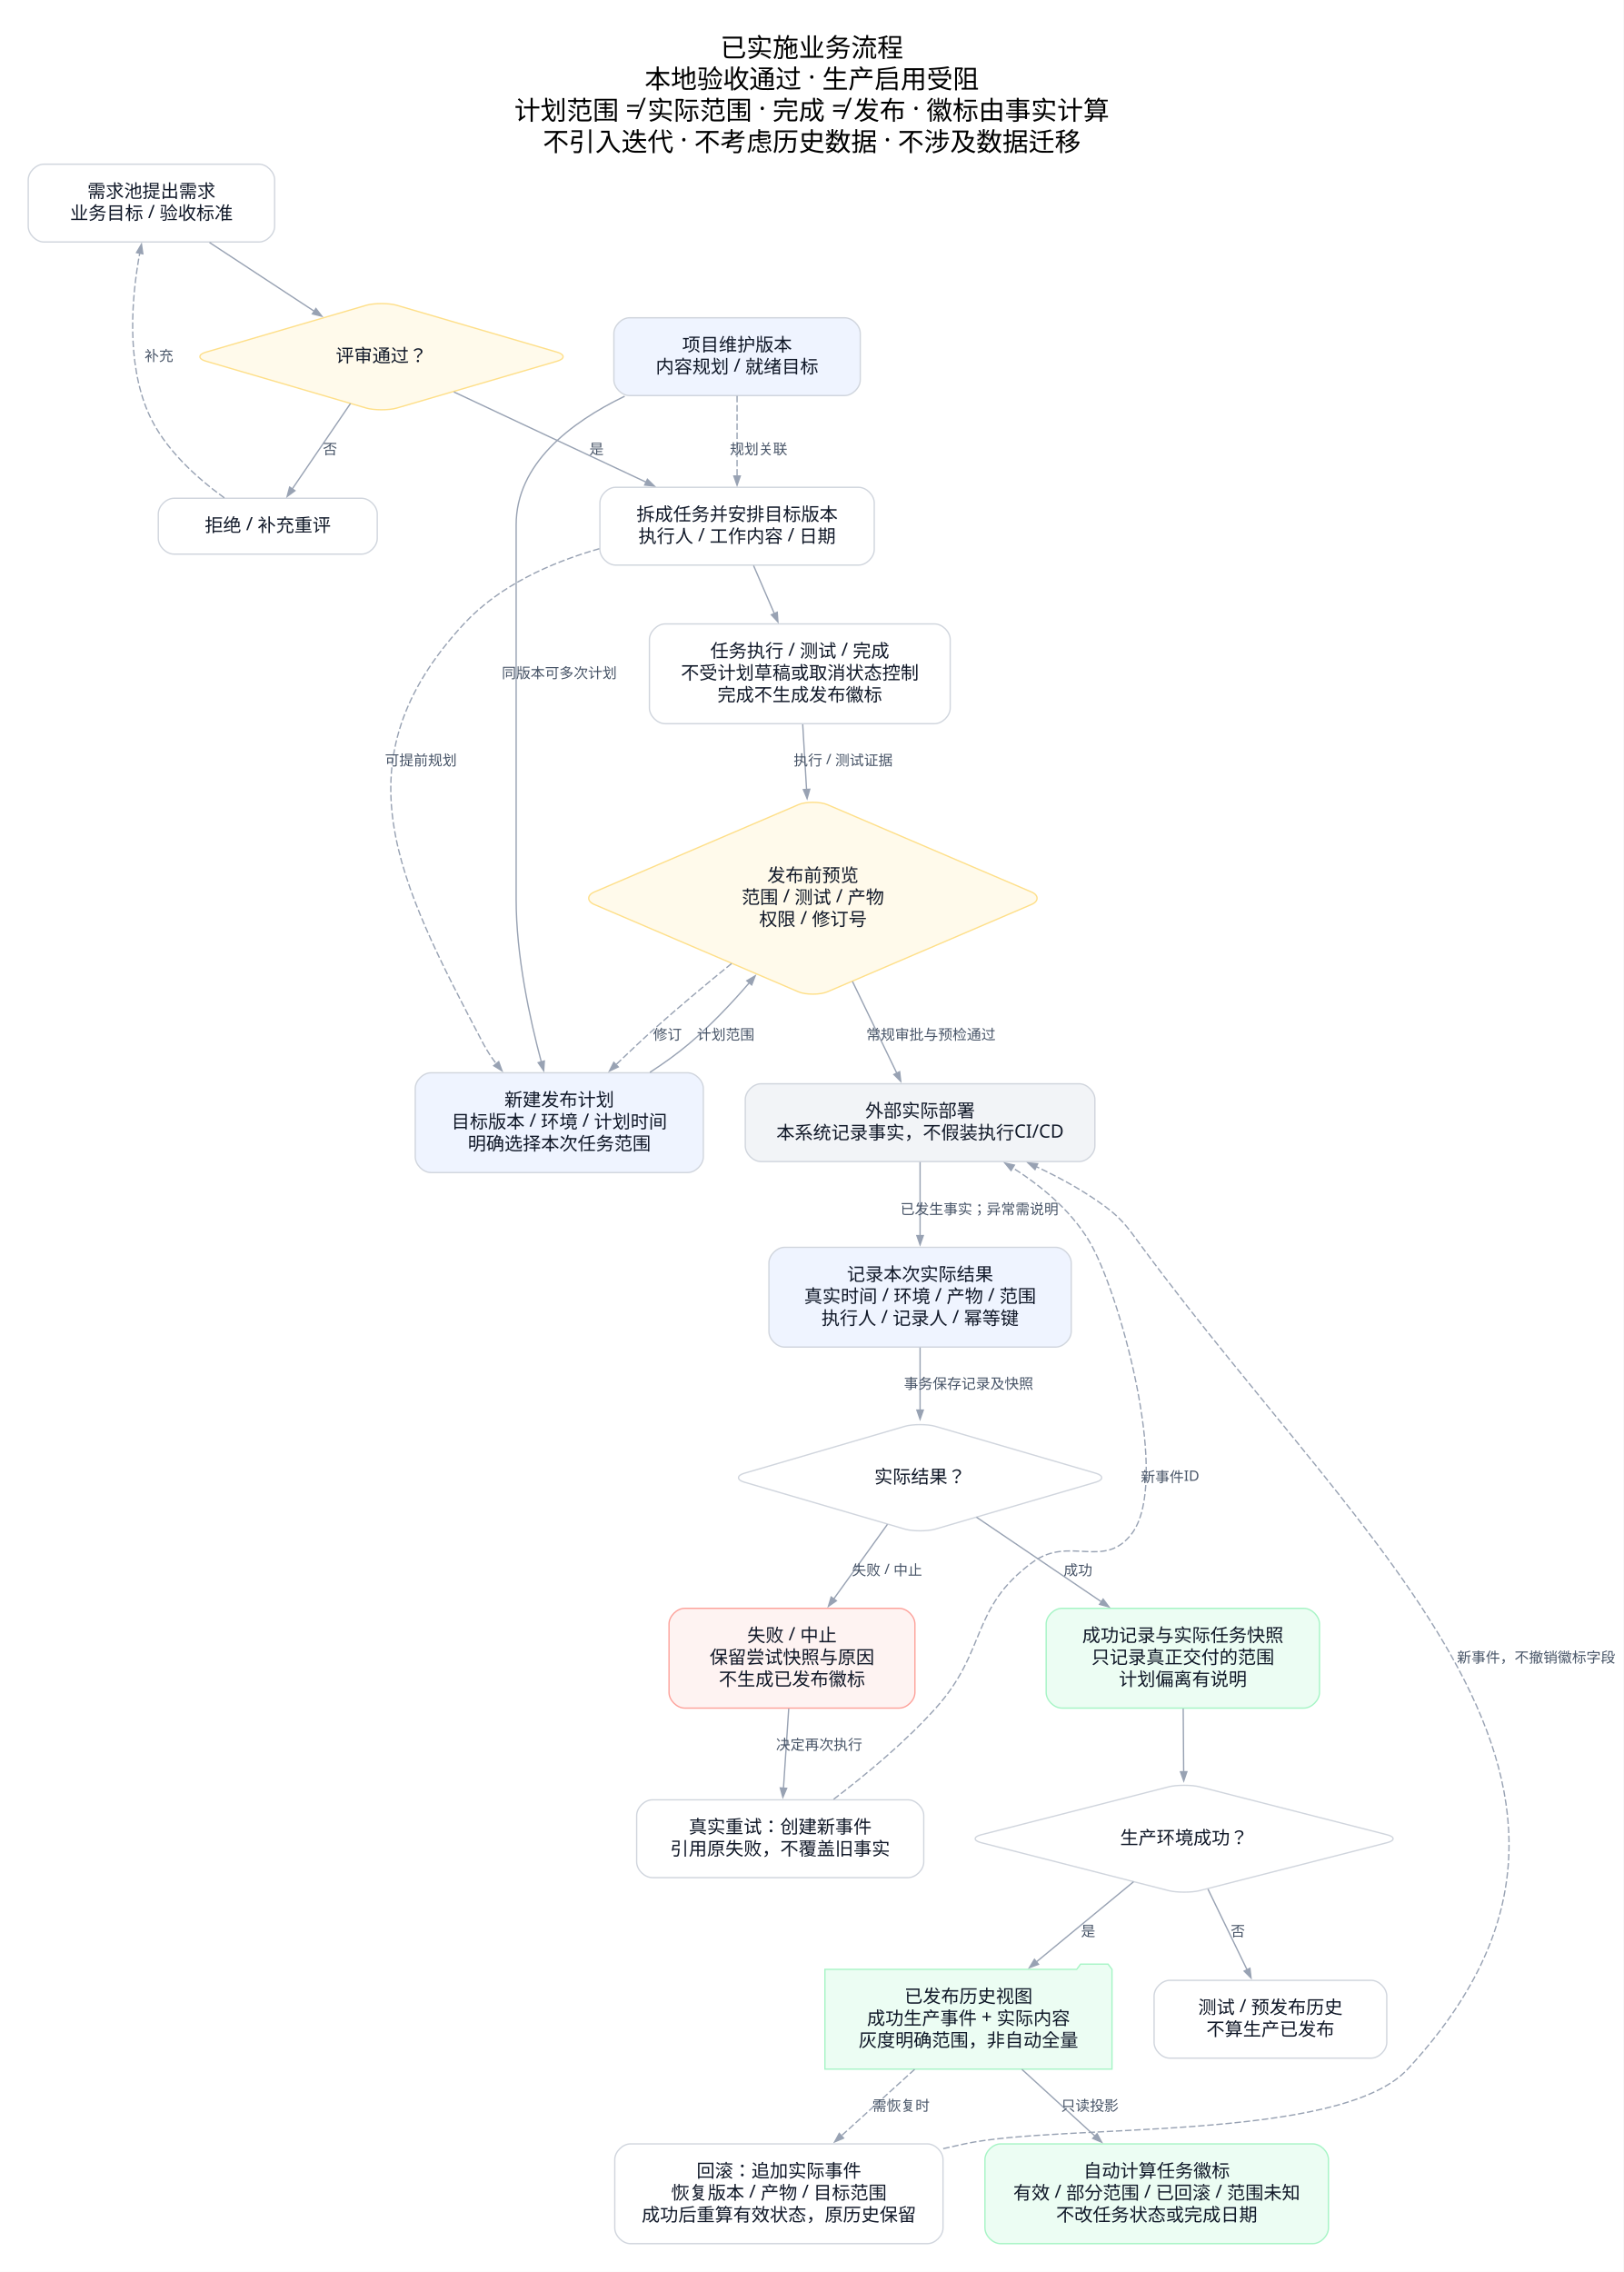
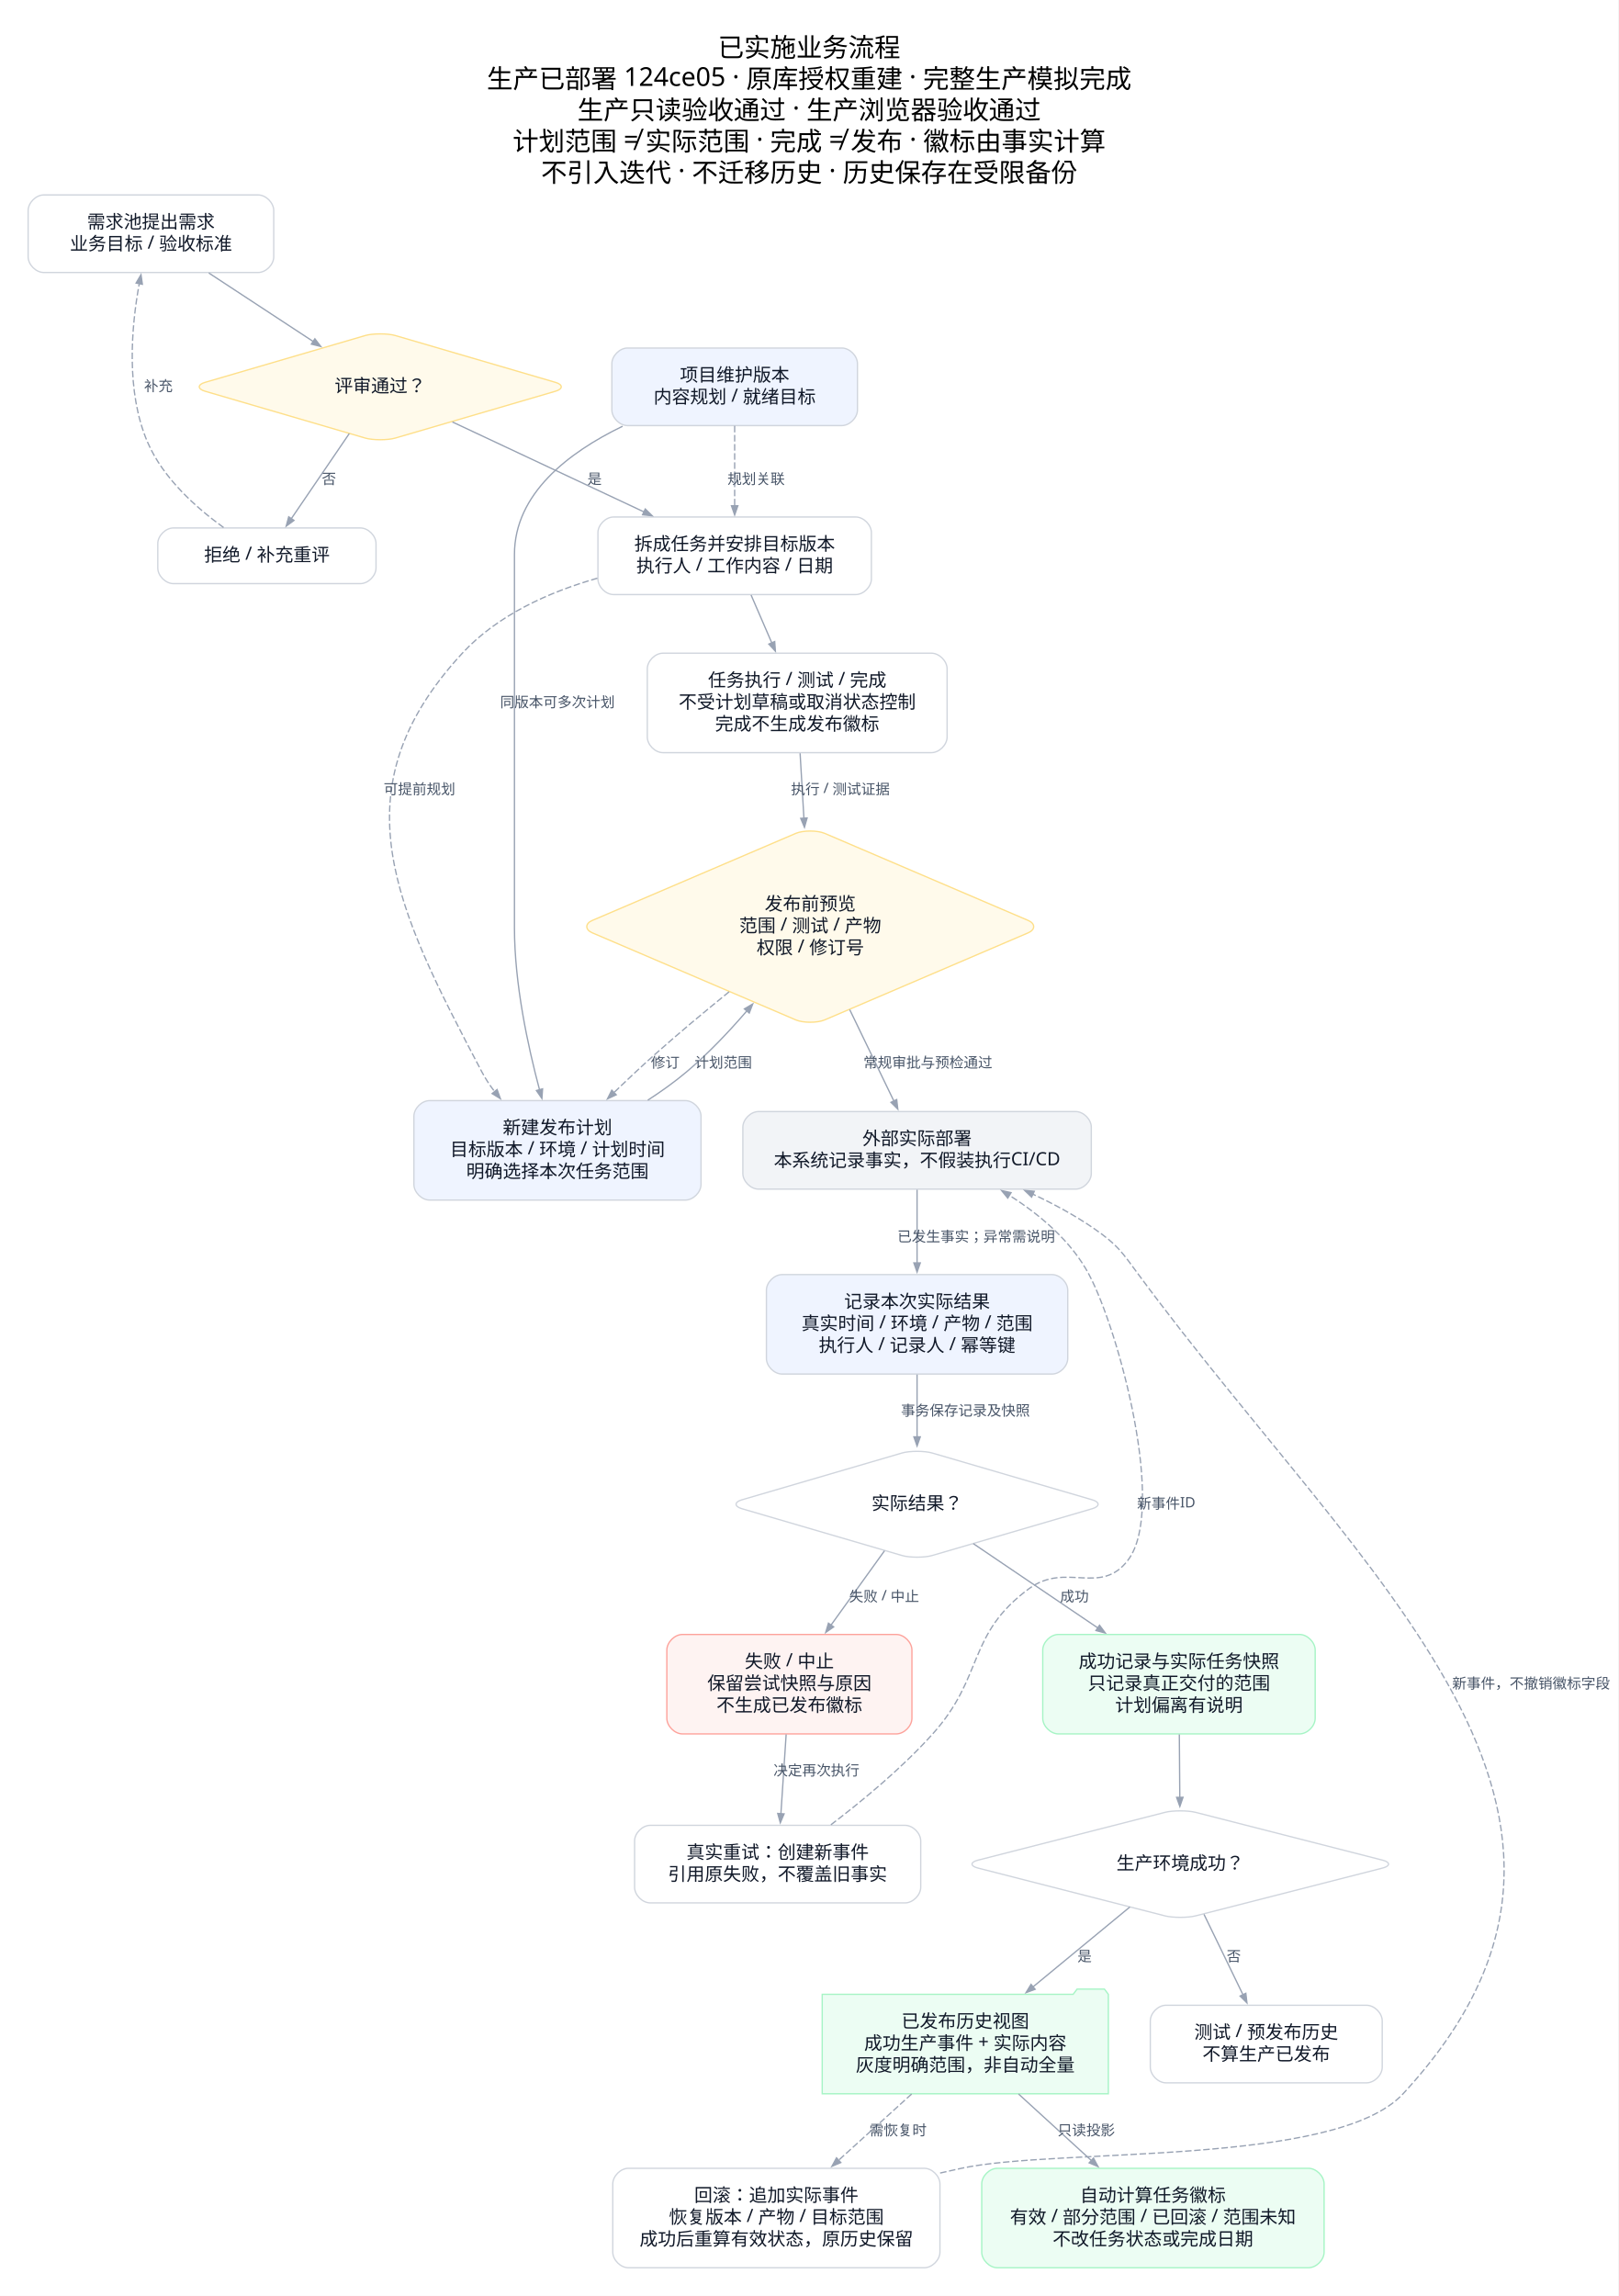
- <svg xmlns="http://www.w3.org/2000/svg" width="1242pt" height="1738pt" viewBox="0.00 0.00 1242.00 1738.00">
-   <g id="graph0" class="graph" transform="scale(1 1) rotate(0) translate(21.6 1716.32)">
-     <polygon fill="#ffffff" stroke="none" points="-21.6,21.6 -21.6,-1716.32 1220.41,-1716.32 1220.41,21.6 -21.6,21.6" />
-     <text xml:space="preserve" text-anchor="middle" x="599.41" y="-1672.72" font-family="PingFang SC" font-size="20.00">已实施业务流程</text>
-     <text xml:space="preserve" text-anchor="middle" x="599.41" y="-1648.72" font-family="PingFang SC" font-size="20.00">本地验收通过 · 生产启用受阻</text>
+ <svg xmlns="http://www.w3.org/2000/svg" width="1242pt" height="1762pt" viewBox="0.00 0.00 1242.00 1762.00">
+   <g id="graph0" class="graph" transform="scale(1 1) rotate(0) translate(21.6 1740.32)">
+     <polygon fill="#ffffff" stroke="none" points="-21.6,21.6 -21.6,-1740.32 1220.41,-1740.32 1220.41,21.6 -21.6,21.6" />
+     <text xml:space="preserve" text-anchor="middle" x="599.41" y="-1696.72" font-family="PingFang SC" font-size="20.00">已实施业务流程</text>
+     <text xml:space="preserve" text-anchor="middle" x="599.41" y="-1672.72" font-family="PingFang SC" font-size="20.00">生产已部署 124ce05 · 原库授权重建 · 完整生产模拟完成</text>
+     <text xml:space="preserve" text-anchor="middle" x="599.41" y="-1648.72" font-family="PingFang SC" font-size="20.00">生产只读验收通过 · 生产浏览器验收通过</text>
    <text xml:space="preserve" text-anchor="middle" x="599.41" y="-1624.72" font-family="PingFang SC" font-size="20.00">计划范围 ≠ 实际范围 · 完成 ≠ 发布 · 徽标由事实计算</text>
-     <text xml:space="preserve" text-anchor="middle" x="599.41" y="-1600.72" font-family="PingFang SC" font-size="20.00">不引入迭代 · 不考虑历史数据 · 不涉及数据迁移</text>
+     <text xml:space="preserve" text-anchor="middle" x="599.41" y="-1600.72" font-family="PingFang SC" font-size="20.00">不引入迭代 · 不迁移历史 · 历史保存在受限备份</text>
    <g id="node1" class="node">
      <path fill="#ffffff" stroke="#d0d5dd" d="M176.49,-1590.72C176.49,-1590.72 12,-1590.72 12,-1590.72 6,-1590.72 0,-1584.72 0,-1578.72 0,-1578.72 0,-1543.2 0,-1543.2 0,-1537.2 6,-1531.2 12,-1531.2 12,-1531.2 176.49,-1531.2 176.49,-1531.2 182.49,-1531.2 188.49,-1537.2 188.49,-1543.2 188.49,-1543.2 188.49,-1578.72 188.49,-1578.72 188.49,-1584.72 182.49,-1590.72 176.49,-1590.72" />
      <text xml:space="preserve" text-anchor="middle" x="94.24" y="-1565.16" font-family="PingFang SC" font-size="14.00" fill="#101828">需求池提出需求</text>
      <text xml:space="preserve" text-anchor="middle" x="94.24" y="-1548.36" font-family="PingFang SC" font-size="14.00" fill="#101828">业务目标 / 验收标准</text>
    </g>
    <g id="node2" class="node">
      <path fill="#fffaeb" stroke="#fedf89" d="M258.73,-1482.83C258.73,-1482.83 135.66,-1446.85 135.66,-1446.85 129.9,-1445.16 129.9,-1441.8 135.66,-1440.11 135.66,-1440.11 258.73,-1404.13 258.73,-1404.13 264.49,-1402.44 276,-1402.44 281.76,-1404.13 281.76,-1404.13 404.83,-1440.11 404.83,-1440.11 410.59,-1441.8 410.59,-1445.16 404.83,-1446.85 404.83,-1446.85 281.76,-1482.83 281.76,-1482.83 276,-1484.52 264.49,-1484.52 258.73,-1482.83" />
      <text xml:space="preserve" text-anchor="middle" x="270.24" y="-1439.28" font-family="PingFang SC" font-size="14.00" fill="#101828">评审通过？</text>
    </g>
    <g id="edge1" class="edge">
      <path fill="none" stroke="#98a2b3" d="M138.66,-1530.82C163.04,-1514.82 193.41,-1494.9 218.82,-1478.22" />
      <polygon fill="#98a2b3" stroke="#98a2b3" points="220.07,-1480.33 224.58,-1474.44 217.38,-1476.23 220.07,-1480.33" />
    </g>
    <g id="node3" class="node">
      <path fill="#ffffff" stroke="#d0d5dd" d="M254.99,-1335.16C254.99,-1335.16 111.5,-1335.16 111.5,-1335.16 105.5,-1335.16 99.5,-1329.16 99.5,-1323.16 99.5,-1323.16 99.5,-1304.44 99.5,-1304.44 99.5,-1298.44 105.5,-1292.44 111.5,-1292.44 111.5,-1292.44 254.99,-1292.44 254.99,-1292.44 260.99,-1292.44 266.99,-1298.44 266.99,-1304.44 266.99,-1304.44 266.99,-1323.16 266.99,-1323.16 266.99,-1329.16 260.99,-1335.16 254.99,-1335.16" />
      <text xml:space="preserve" text-anchor="middle" x="183.24" y="-1309.6" font-family="PingFang SC" font-size="14.00" fill="#101828">拒绝 / 补充重评</text>
    </g>
    <g id="edge2" class="edge">
      <path fill="none" stroke="#98a2b3" d="M246.47,-1407.59C232.46,-1387.03 214.99,-1361.39 201.97,-1342.28" />
      <polygon fill="#98a2b3" stroke="#98a2b3" points="204.03,-1340.95 198.06,-1336.55 199.98,-1343.71 204.03,-1340.95" />
      <text xml:space="preserve" text-anchor="middle" x="230.87" y="-1368.86" font-family="PingFang SC" font-size="11.00" fill="#475467">否</text>
    </g>
    <g id="node4" class="node">
      <path fill="#ffffff" stroke="#d0d5dd" d="M635.18,-1343.56C635.18,-1343.56 449.31,-1343.56 449.31,-1343.56 443.31,-1343.56 437.31,-1337.56 437.31,-1331.56 437.31,-1331.56 437.31,-1296.04 437.31,-1296.04 437.31,-1290.04 443.31,-1284.04 449.31,-1284.04 449.31,-1284.04 635.18,-1284.04 635.18,-1284.04 641.18,-1284.04 647.18,-1290.04 647.18,-1296.04 647.18,-1296.04 647.18,-1331.56 647.18,-1331.56 647.18,-1337.56 641.18,-1343.56 635.18,-1343.56" />
      <text xml:space="preserve" text-anchor="middle" x="542.24" y="-1318" font-family="PingFang SC" font-size="14.00" fill="#101828">拆成任务并安排目标版本</text>
      <text xml:space="preserve" text-anchor="middle" x="542.24" y="-1301.2" font-family="PingFang SC" font-size="14.00" fill="#101828">执行人 / 工作内容 / 日期</text>
    </g>
    <g id="edge4" class="edge">
      <path fill="none" stroke="#98a2b3" d="M325.62,-1416.49C368.14,-1396.53 427.12,-1368.84 472.8,-1347.4" />
      <polygon fill="#98a2b3" stroke="#98a2b3" points="473.64,-1349.71 478.94,-1344.52 471.56,-1345.28 473.64,-1349.71" />
      <text xml:space="preserve" text-anchor="middle" x="434.73" y="-1368.86" font-family="PingFang SC" font-size="11.00" fill="#475467">是</text>
    </g>
    <g id="edge3" class="edge">
      <path fill="none" stroke="#98a2b3" stroke-dasharray="5,2" d="M150,-1335.49C128.97,-1350.66 103.6,-1373.35 91.74,-1400.76 74.85,-1439.82 79.18,-1489.47 85.32,-1522.86" />
      <polygon fill="#98a2b3" stroke="#98a2b3" points="82.86,-1523.09 86.61,-1529.49 87.67,-1522.15 82.86,-1523.09" />
      <text xml:space="preserve" text-anchor="middle" x="99.99" y="-1440.18" font-family="PingFang SC" font-size="11.00" fill="#475467">补充</text>
    </g>
    <g id="node6" class="node">
      <path fill="#ffffff" stroke="#d0d5dd" d="M693.29,-1239.04C693.29,-1239.04 487.19,-1239.04 487.19,-1239.04 481.19,-1239.04 475.19,-1233.04 475.19,-1227.04 475.19,-1227.04 475.19,-1174.72 475.19,-1174.72 475.19,-1168.72 481.19,-1162.72 487.19,-1162.72 487.19,-1162.72 693.29,-1162.72 693.29,-1162.72 699.29,-1162.72 705.29,-1168.72 705.29,-1174.72 705.29,-1174.72 705.29,-1227.04 705.29,-1227.04 705.29,-1233.04 699.29,-1239.04 693.29,-1239.04" />
      <text xml:space="preserve" text-anchor="middle" x="590.24" y="-1213.48" font-family="PingFang SC" font-size="14.00" fill="#101828">任务执行 / 测试 / 完成</text>
      <text xml:space="preserve" text-anchor="middle" x="590.24" y="-1196.68" font-family="PingFang SC" font-size="14.00" fill="#101828">不受计划草稿或取消状态控制</text>
      <text xml:space="preserve" text-anchor="middle" x="590.24" y="-1179.88" font-family="PingFang SC" font-size="14.00" fill="#101828">完成不生成发布徽标</text>
    </g>
    <g id="edge6" class="edge">
      <path fill="none" stroke="#98a2b3" d="M554.86,-1283.66C559.73,-1272.39 565.43,-1259.23 570.8,-1246.81" />
      <polygon fill="#98a2b3" stroke="#98a2b3" points="572.97,-1247.98 573.5,-1240.58 568.47,-1246.03 572.97,-1247.98" />
    </g>
    <g id="node7" class="node">
      <path fill="#eff4ff" stroke="#d0d5dd" d="M504.43,-895.68C504.43,-895.68 308.06,-895.68 308.06,-895.68 302.06,-895.68 296.06,-889.68 296.06,-883.68 296.06,-883.68 296.06,-831.36 296.06,-831.36 296.06,-825.36 302.06,-819.36 308.06,-819.36 308.06,-819.36 504.43,-819.36 504.43,-819.36 510.43,-819.36 516.43,-825.36 516.43,-831.36 516.43,-831.36 516.43,-883.68 516.43,-883.68 516.43,-889.68 510.43,-895.68 504.43,-895.68" />
      <text xml:space="preserve" text-anchor="middle" x="406.24" y="-870.12" font-family="PingFang SC" font-size="14.00" fill="#101828">新建发布计划</text>
      <text xml:space="preserve" text-anchor="middle" x="406.24" y="-853.32" font-family="PingFang SC" font-size="14.00" fill="#101828">目标版本 / 环境 / 计划时间</text>
      <text xml:space="preserve" text-anchor="middle" x="406.24" y="-836.52" font-family="PingFang SC" font-size="14.00" fill="#101828">明确选择本次任务范围</text>
    </g>
    <g id="edge8" class="edge">
      <path fill="none" stroke="#98a2b3" stroke-dasharray="5,2" d="M436.89,-1296.59C399.62,-1285.94 360.28,-1268.28 333.24,-1239.04 236.18,-1134.05 281.61,-1044.19 348.24,-917.68 351.01,-912.43 354.39,-907.34 358.11,-902.48" />
      <polygon fill="#98a2b3" stroke="#98a2b3" points="359.9,-904.17 362.43,-897.2 356.1,-901.08 359.9,-904.17" />
      <text xml:space="preserve" text-anchor="middle" x="300.32" y="-1130.82" font-family="PingFang SC" font-size="11.00" fill="#475467">可提前规划</text>
    </g>
    <g id="node5" class="node">
      <path fill="#eff4ff" stroke="#d0d5dd" d="M624.49,-1473.24C624.49,-1473.24 460,-1473.24 460,-1473.24 454,-1473.24 448,-1467.24 448,-1461.24 448,-1461.24 448,-1425.72 448,-1425.72 448,-1419.72 454,-1413.72 460,-1413.72 460,-1413.72 624.49,-1413.72 624.49,-1413.72 630.49,-1413.72 636.49,-1419.72 636.49,-1425.72 636.49,-1425.72 636.49,-1461.24 636.49,-1461.24 636.49,-1467.24 630.49,-1473.24 624.49,-1473.24" />
      <text xml:space="preserve" text-anchor="middle" x="542.24" y="-1447.68" font-family="PingFang SC" font-size="14.00" fill="#101828">项目维护版本</text>
      <text xml:space="preserve" text-anchor="middle" x="542.24" y="-1430.88" font-family="PingFang SC" font-size="14.00" fill="#101828">内容规划 / 就绪目标</text>
    </g>
    <g id="edge5" class="edge">
      <path fill="none" stroke="#98a2b3" stroke-dasharray="5,2" d="M542.24,-1413.51C542.24,-1395.31 542.24,-1371.65 542.24,-1352.06" />
      <polygon fill="#98a2b3" stroke="#98a2b3" points="544.69,-1352.17 542.24,-1345.17 539.79,-1352.17 544.69,-1352.17" />
      <text xml:space="preserve" text-anchor="middle" x="558.74" y="-1368.86" font-family="PingFang SC" font-size="11.00" fill="#475467">规划关联</text>
    </g>
    <g id="edge7" class="edge">
      <path fill="none" stroke="#98a2b3" d="M456.26,-1413.23C414.51,-1393.04 373.24,-1361.32 373.24,-1314.8 373.24,-1314.8 373.24,-1314.8 373.24,-1028.2 373.24,-985.41 383.48,-937.66 392.55,-903.74" />
      <polygon fill="#98a2b3" stroke="#98a2b3" points="394.82,-904.71 394.3,-897.32 390.1,-903.42 394.82,-904.71" />
      <text xml:space="preserve" text-anchor="middle" x="406.24" y="-1197.58" font-family="PingFang SC" font-size="11.00" fill="#475467">同版本可多次计划</text>
    </g>
    <g id="node8" class="node">
      <path fill="#fffaeb" stroke="#fedf89" d="M589.21,-1100.8C589.21,-1100.8 432.9,-1033.92 432.9,-1033.92 427.38,-1031.56 427.38,-1026.84 432.9,-1024.48 432.9,-1024.48 589.21,-957.6 589.21,-957.6 594.73,-955.24 605.76,-955.24 611.28,-957.6 611.28,-957.6 767.59,-1024.48 767.59,-1024.48 773.11,-1026.84 773.11,-1031.56 767.59,-1033.92 767.59,-1033.92 611.28,-1100.8 611.28,-1100.8 605.76,-1103.16 594.73,-1103.16 589.21,-1100.8" />
      <text xml:space="preserve" text-anchor="middle" x="600.24" y="-1041.8" font-family="PingFang SC" font-size="14.00" fill="#101828">发布前预览</text>
      <text xml:space="preserve" text-anchor="middle" x="600.24" y="-1025" font-family="PingFang SC" font-size="14.00" fill="#101828">范围 / 测试 / 产物</text>
      <text xml:space="preserve" text-anchor="middle" x="600.24" y="-1008.2" font-family="PingFang SC" font-size="14.00" fill="#101828">权限 / 修订号</text>
    </g>
    <g id="edge9" class="edge">
      <path fill="none" stroke="#98a2b3" d="M592.46,-1162.22C593.34,-1147.32 594.39,-1129.57 595.42,-1112" />
      <polygon fill="#98a2b3" stroke="#98a2b3" points="597.84,-1112.59 595.81,-1105.46 592.95,-1112.3 597.84,-1112.59" />
      <text xml:space="preserve" text-anchor="middle" x="623.38" y="-1130.82" font-family="PingFang SC" font-size="11.00" fill="#475467">执行 / 测试证据</text>
    </g>
    <g id="edge10" class="edge">
      <path fill="none" stroke="#98a2b3" d="M475.58,-896.02C485.91,-902.71 496.13,-910.01 505.24,-917.68 521.65,-931.49 537.6,-948.27 551.61,-964.54" />
      <polygon fill="#98a2b3" stroke="#98a2b3" points="549.7,-966.08 556.1,-969.83 553.44,-962.9 549.7,-966.08" />
      <text xml:space="preserve" text-anchor="middle" x="533.54" y="-920.98" font-family="PingFang SC" font-size="11.00" fill="#475467">计划范围</text>
    </g>
    <g id="edge11" class="edge">
      <path fill="none" stroke="#98a2b3" stroke-dasharray="5,2" d="M537.98,-979.2C519.29,-964.04 498.93,-947.07 480.74,-930.88 470.39,-921.66 459.53,-911.45 449.4,-901.68" />
      <polygon fill="#98a2b3" stroke="#98a2b3" points="451.35,-900.16 444.62,-897.04 447.94,-903.67 451.35,-900.16" />
      <text xml:space="preserve" text-anchor="middle" x="488.99" y="-920.98" font-family="PingFang SC" font-size="11.00" fill="#475467">修订</text>
    </g>
    <g id="node9" class="node">
      <path fill="#f2f4f7" stroke="#d0d5dd" d="M803.96,-887.28C803.96,-887.28 560.53,-887.28 560.53,-887.28 554.53,-887.28 548.53,-881.28 548.53,-875.28 548.53,-875.28 548.53,-839.76 548.53,-839.76 548.53,-833.76 554.53,-827.76 560.53,-827.76 560.53,-827.76 803.96,-827.76 803.96,-827.76 809.96,-827.76 815.96,-833.76 815.96,-839.76 815.96,-839.76 815.96,-875.28 815.96,-875.28 815.96,-881.28 809.96,-887.28 803.96,-887.28" />
      <text xml:space="preserve" text-anchor="middle" x="682.24" y="-861.72" font-family="PingFang SC" font-size="14.00" fill="#101828">外部实际部署</text>
      <text xml:space="preserve" text-anchor="middle" x="682.24" y="-844.92" font-family="PingFang SC" font-size="14.00" fill="#101828">本系统记录事实，不假装执行CI/CD</text>
    </g>
    <g id="edge12" class="edge">
      <path fill="none" stroke="#98a2b3" d="M630.55,-965.5C641.95,-941.89 654.55,-915.83 664.45,-895.34" />
      <polygon fill="#98a2b3" stroke="#98a2b3" points="666.61,-896.5 667.45,-889.13 662.2,-894.37 666.61,-896.5" />
      <text xml:space="preserve" text-anchor="middle" x="690.51" y="-920.98" font-family="PingFang SC" font-size="11.00" fill="#475467">常规审批与预检通过</text>
    </g>
    <g id="node10" class="node">
      <path fill="#eff4ff" stroke="#d0d5dd" d="M785.88,-762.16C785.88,-762.16 578.61,-762.16 578.61,-762.16 572.61,-762.16 566.61,-756.16 566.61,-750.16 566.61,-750.16 566.61,-697.84 566.61,-697.84 566.61,-691.84 572.61,-685.84 578.61,-685.84 578.61,-685.84 785.88,-685.84 785.88,-685.84 791.88,-685.84 797.88,-691.84 797.88,-697.84 797.88,-697.84 797.88,-750.16 797.88,-750.16 797.88,-756.16 791.88,-762.16 785.88,-762.16" />
      <text xml:space="preserve" text-anchor="middle" x="682.24" y="-736.6" font-family="PingFang SC" font-size="14.00" fill="#101828">记录本次实际结果</text>
      <text xml:space="preserve" text-anchor="middle" x="682.24" y="-719.8" font-family="PingFang SC" font-size="14.00" fill="#101828">真实时间 / 环境 / 产物 / 范围</text>
      <text xml:space="preserve" text-anchor="middle" x="682.24" y="-703" font-family="PingFang SC" font-size="14.00" fill="#101828">执行人 / 记录人 / 幂等键</text>
    </g>
    <g id="edge13" class="edge">
      <path fill="none" stroke="#98a2b3" d="M682.24,-827.33C682.24,-810.79 682.24,-789.73 682.24,-771.02" />
      <polygon fill="#98a2b3" stroke="#98a2b3" points="684.69,-771.12 682.24,-764.12 679.79,-771.12 684.69,-771.12" />
      <text xml:space="preserve" text-anchor="middle" x="727.62" y="-787.46" font-family="PingFang SC" font-size="11.00" fill="#475467">已发生事实；异常需说明</text>
    </g>
    <g id="node11" class="node">
      <path fill="#ffffff" stroke="#d0d5dd" d="M670.73,-625.27C670.73,-625.27 547.66,-589.29 547.66,-589.29 541.9,-587.6 541.9,-584.24 547.66,-582.55 547.66,-582.55 670.73,-546.57 670.73,-546.57 676.49,-544.88 688,-544.88 693.76,-546.57 693.76,-546.57 816.83,-582.55 816.83,-582.55 822.59,-584.24 822.59,-587.6 816.83,-589.29 816.83,-589.29 693.76,-625.27 693.76,-625.27 688,-626.96 676.49,-626.96 670.73,-625.27" />
      <text xml:space="preserve" text-anchor="middle" x="682.24" y="-581.72" font-family="PingFang SC" font-size="14.00" fill="#101828">实际结果？</text>
    </g>
    <g id="edge14" class="edge">
      <path fill="none" stroke="#98a2b3" d="M682.24,-685.46C682.24,-670.58 682.24,-653.26 682.24,-637.32" />
      <polygon fill="#98a2b3" stroke="#98a2b3" points="684.69,-637.65 682.24,-630.65 679.79,-637.65 684.69,-637.65" />
      <text xml:space="preserve" text-anchor="middle" x="719.37" y="-653.94" font-family="PingFang SC" font-size="11.00" fill="#475467">事务保存记录及快照</text>
    </g>
    <g id="node12" class="node">
      <path fill="#fef3f2" stroke="#fda29b" d="M666.29,-486C666.29,-486 502.19,-486 502.19,-486 496.19,-486 490.19,-480 490.19,-474 490.19,-474 490.19,-421.68 490.19,-421.68 490.19,-415.68 496.19,-409.68 502.19,-409.68 502.19,-409.68 666.29,-409.68 666.29,-409.68 672.29,-409.68 678.29,-415.68 678.29,-421.68 678.29,-421.68 678.29,-474 678.29,-474 678.29,-480 672.29,-486 666.29,-486" />
      <text xml:space="preserve" text-anchor="middle" x="584.24" y="-460.44" font-family="PingFang SC" font-size="14.00" fill="#101828">失败 / 中止</text>
      <text xml:space="preserve" text-anchor="middle" x="584.24" y="-443.64" font-family="PingFang SC" font-size="14.00" fill="#101828">保留尝试快照与原因</text>
      <text xml:space="preserve" text-anchor="middle" x="584.24" y="-426.84" font-family="PingFang SC" font-size="14.00" fill="#101828">不生成已发布徽标</text>
    </g>
    <g id="edge15" class="edge">
      <path fill="none" stroke="#98a2b3" d="M657.26,-550.23C644.74,-532.84 629.43,-511.58 616.07,-493.03" />
      <polygon fill="#98a2b3" stroke="#98a2b3" points="618.21,-491.81 612.13,-487.56 614.23,-494.67 618.21,-491.81" />
      <text xml:space="preserve" text-anchor="middle" x="656.96" y="-511.3" font-family="PingFang SC" font-size="11.00" fill="#475467">失败 / 中止</text>
    </g>
    <g id="node14" class="node">
      <path fill="#ecfdf3" stroke="#a6f4c5" d="M975.79,-486C975.79,-486 790.69,-486 790.69,-486 784.69,-486 778.69,-480 778.69,-474 778.69,-474 778.69,-421.68 778.69,-421.68 778.69,-415.68 784.69,-409.68 790.69,-409.68 790.69,-409.68 975.79,-409.68 975.79,-409.68 981.79,-409.68 987.79,-415.68 987.79,-421.68 987.79,-421.68 987.79,-474 987.79,-474 987.79,-480 981.79,-486 975.79,-486" />
      <text xml:space="preserve" text-anchor="middle" x="883.24" y="-460.44" font-family="PingFang SC" font-size="14.00" fill="#101828">成功记录与实际任务快照</text>
      <text xml:space="preserve" text-anchor="middle" x="883.24" y="-443.64" font-family="PingFang SC" font-size="14.00" fill="#101828">只记录真正交付的范围</text>
      <text xml:space="preserve" text-anchor="middle" x="883.24" y="-426.84" font-family="PingFang SC" font-size="14.00" fill="#101828">计划偏离有说明</text>
    </g>
    <g id="edge18" class="edge">
      <path fill="none" stroke="#98a2b3" d="M725.36,-555.73C753.25,-536.85 789.99,-511.97 821.02,-490.97" />
      <polygon fill="#98a2b3" stroke="#98a2b3" points="822.27,-493.08 826.7,-487.12 819.53,-489.02 822.27,-493.08" />
      <text xml:space="preserve" text-anchor="middle" x="803.03" y="-511.3" font-family="PingFang SC" font-size="11.00" fill="#475467">成功</text>
    </g>
    <g id="node13" class="node">
      <path fill="#ffffff" stroke="#d0d5dd" d="M673.04,-339.52C673.04,-339.52 477.44,-339.52 477.44,-339.52 471.44,-339.52 465.44,-333.52 465.44,-327.52 465.44,-327.52 465.44,-292 465.44,-292 465.44,-286 471.44,-280 477.44,-280 477.44,-280 673.04,-280 673.04,-280 679.04,-280 685.04,-286 685.04,-292 685.04,-292 685.04,-327.52 685.04,-327.52 685.04,-333.52 679.04,-339.52 673.04,-339.52" />
      <text xml:space="preserve" text-anchor="middle" x="575.24" y="-313.96" font-family="PingFang SC" font-size="14.00" fill="#101828">真实重试：创建新事件</text>
      <text xml:space="preserve" text-anchor="middle" x="575.24" y="-297.16" font-family="PingFang SC" font-size="14.00" fill="#101828">引用原失败，不覆盖旧事实</text>
    </g>
    <g id="edge16" class="edge">
      <path fill="none" stroke="#98a2b3" d="M581.76,-409.3C580.51,-390.33 578.99,-367.38 577.73,-348.4" />
      <polygon fill="#98a2b3" stroke="#98a2b3" points="580.18,-348.32 577.28,-341.5 575.3,-348.64 580.18,-348.32" />
      <text xml:space="preserve" text-anchor="middle" x="605.03" y="-377.78" font-family="PingFang SC" font-size="11.00" fill="#475467">决定再次执行</text>
    </g>
    <g id="edge17" class="edge">
      <path fill="none" stroke="#98a2b3" stroke-dasharray="5,2" d="M616.12,-339.96C640.36,-358.4 670.82,-383.59 694.24,-409.68 733.98,-453.94 720.3,-485.99 768.24,-521.2 796.59,-542.01 823.12,-515.09 844.24,-543.2 873.75,-582.46 837.23,-718.76 814.24,-762.16 800.68,-787.76 776.71,-808.02 752.89,-823.1" />
      <polygon fill="#98a2b3" stroke="#98a2b3" points="751.83,-820.88 747.14,-826.63 754.39,-825.06 751.83,-820.88" />
      <text xml:space="preserve" text-anchor="middle" x="873.45" y="-582.62" font-family="PingFang SC" font-size="11.00" fill="#475467">新事件ID</text>
    </g>
    <g id="node15" class="node">
      <path fill="#ffffff" stroke="#d0d5dd" d="M872.62,-349.51C872.62,-349.51 728.77,-312.73 728.77,-312.73 722.96,-311.25 722.96,-308.27 728.77,-306.79 728.77,-306.79 872.62,-270.01 872.62,-270.01 878.43,-268.53 890.06,-268.53 895.87,-270.01 895.87,-270.01 1039.72,-306.79 1039.72,-306.79 1045.53,-308.27 1045.53,-311.25 1039.72,-312.73 1039.72,-312.73 895.87,-349.51 895.87,-349.51 890.06,-350.99 878.43,-350.99 872.62,-349.51" />
      <text xml:space="preserve" text-anchor="middle" x="884.24" y="-305.56" font-family="PingFang SC" font-size="14.00" fill="#101828">生产环境成功？</text>
    </g>
    <g id="edge19" class="edge">
      <path fill="none" stroke="#98a2b3" d="M883.52,-409.3C883.63,-394.29 883.76,-376.79 883.88,-360.73" />
      <polygon fill="#98a2b3" stroke="#98a2b3" points="886.33,-361.02 883.93,-354 881.43,-360.99 886.33,-361.02" />
    </g>
    <g id="node16" class="node">
      <path fill="#ffffff" stroke="#d0d5dd" d="M1027.24,-201.44C1027.24,-201.44 873.25,-201.44 873.25,-201.44 867.25,-201.44 861.25,-195.44 861.25,-189.44 861.25,-189.44 861.25,-153.92 861.25,-153.92 861.25,-147.92 867.25,-141.92 873.25,-141.92 873.25,-141.92 1027.24,-141.92 1027.24,-141.92 1033.24,-141.92 1039.24,-147.92 1039.24,-153.92 1039.24,-153.92 1039.24,-189.44 1039.24,-189.44 1039.24,-195.44 1033.24,-201.44 1027.24,-201.44" />
      <text xml:space="preserve" text-anchor="middle" x="950.24" y="-175.88" font-family="PingFang SC" font-size="14.00" fill="#101828">测试 / 预发布历史</text>
      <text xml:space="preserve" text-anchor="middle" x="950.24" y="-159.08" font-family="PingFang SC" font-size="14.00" fill="#101828">不算生产已发布</text>
    </g>
    <g id="edge20" class="edge">
      <path fill="none" stroke="#98a2b3" d="M902.45,-271.22C911.78,-251.99 923.09,-228.68 932.36,-209.55" />
      <polygon fill="#98a2b3" stroke="#98a2b3" points="934.56,-210.64 935.41,-203.27 930.15,-208.5 934.56,-210.64" />
      <text xml:space="preserve" text-anchor="middle" x="925.32" y="-235.14" font-family="PingFang SC" font-size="11.00" fill="#475467">否</text>
    </g>
    <g id="node17" class="node">
      <polygon fill="#ecfdf3" stroke="#a6f4c5" points="829.04,-209.84 826.04,-213.84 805.04,-213.84 802.04,-209.84 609.44,-209.84 609.44,-133.52 829.04,-133.52 829.04,-209.84" />
      <text xml:space="preserve" text-anchor="middle" x="719.24" y="-184.28" font-family="PingFang SC" font-size="14.00" fill="#101828">已发布历史视图</text>
      <text xml:space="preserve" text-anchor="middle" x="719.24" y="-167.48" font-family="PingFang SC" font-size="14.00" fill="#101828">成功生产事件 + 实际内容</text>
      <text xml:space="preserve" text-anchor="middle" x="719.24" y="-150.68" font-family="PingFang SC" font-size="14.00" fill="#101828">灰度明确范围，非自动全量</text>
    </g>
    <g id="edge21" class="edge">
      <path fill="none" stroke="#98a2b3" d="M845.56,-276.86C823.35,-258.54 795.17,-235.3 771.07,-215.42" />
      <polygon fill="#98a2b3" stroke="#98a2b3" points="772.84,-213.7 765.88,-211.14 769.72,-217.49 772.84,-213.7" />
      <text xml:space="preserve" text-anchor="middle" x="810.82" y="-235.14" font-family="PingFang SC" font-size="11.00" fill="#475467">是</text>
    </g>
    <g id="node18" class="node">
      <path fill="#ecfdf3" stroke="#a6f4c5" d="M982.63,-76.32C982.63,-76.32 743.86,-76.32 743.86,-76.32 737.86,-76.32 731.86,-70.32 731.86,-64.32 731.86,-64.32 731.86,-12 731.86,-12 731.86,-6 737.86,0 743.86,0 743.86,0 982.63,0 982.63,0 988.63,0 994.63,-6 994.63,-12 994.63,-12 994.63,-64.32 994.63,-64.32 994.63,-70.32 988.63,-76.32 982.63,-76.32" />
      <text xml:space="preserve" text-anchor="middle" x="863.24" y="-50.76" font-family="PingFang SC" font-size="14.00" fill="#101828">自动计算任务徽标</text>
      <text xml:space="preserve" text-anchor="middle" x="863.24" y="-33.96" font-family="PingFang SC" font-size="14.00" fill="#101828">有效 / 部分范围 / 已回滚 / 范围未知</text>
      <text xml:space="preserve" text-anchor="middle" x="863.24" y="-17.16" font-family="PingFang SC" font-size="14.00" fill="#101828">不改任务状态或完成日期</text>
    </g>
    <g id="edge22" class="edge">
      <path fill="none" stroke="#98a2b3" d="M760.12,-133.34C777.61,-117.38 798.12,-98.64 816.22,-82.11" />
      <polygon fill="#98a2b3" stroke="#98a2b3" points="817.63,-84.14 821.15,-77.61 814.32,-80.52 817.63,-84.14" />
      <text xml:space="preserve" text-anchor="middle" x="812.06" y="-101.62" font-family="PingFang SC" font-size="11.00" fill="#475467">只读投影</text>
    </g>
    <g id="node19" class="node">
      <path fill="#ffffff" stroke="#d0d5dd" d="M687.79,-76.32C687.79,-76.32 460.69,-76.32 460.69,-76.32 454.69,-76.32 448.69,-70.32 448.69,-64.32 448.69,-64.32 448.69,-12 448.69,-12 448.69,-6 454.69,0 460.69,0 460.69,0 687.79,0 687.79,0 693.79,0 699.79,-6 699.79,-12 699.79,-12 699.79,-64.32 699.79,-64.32 699.79,-70.32 693.79,-76.32 687.79,-76.32" />
      <text xml:space="preserve" text-anchor="middle" x="574.24" y="-50.76" font-family="PingFang SC" font-size="14.00" fill="#101828">回滚：追加实际事件</text>
      <text xml:space="preserve" text-anchor="middle" x="574.24" y="-33.96" font-family="PingFang SC" font-size="14.00" fill="#101828">恢复版本 / 产物 / 目标范围</text>
      <text xml:space="preserve" text-anchor="middle" x="574.24" y="-17.16" font-family="PingFang SC" font-size="14.00" fill="#101828">成功后重算有效状态，原历史保留</text>
    </g>
    <g id="edge23" class="edge">
      <path fill="none" stroke="#98a2b3" stroke-dasharray="5,2" d="M678.08,-133.34C660.55,-117.45 640,-98.8 621.83,-82.32" />
      <polygon fill="#98a2b3" stroke="#98a2b3" points="623.71,-80.72 616.88,-77.83 620.42,-84.35 623.71,-80.72" />
      <text xml:space="preserve" text-anchor="middle" x="667.59" y="-101.62" font-family="PingFang SC" font-size="11.00" fill="#475467">需恢复时</text>
    </g>
    <g id="edge24" class="edge">
      <path fill="none" stroke="#98a2b3" stroke-dasharray="5,2" d="M699.92,-72.68C705.43,-73.95 710.89,-75.17 716.24,-76.32 790.94,-92.36 1003.36,-77.45 1055.24,-133.52 1254.65,-349.02 1026.55,-525.9 852.24,-762.16 839.33,-779.66 836.12,-784.96 818.24,-797.36 803.75,-807.41 787.28,-816.32 770.92,-823.98" />
      <polygon fill="#98a2b3" stroke="#98a2b3" points="770.14,-821.64 764.79,-826.78 772.18,-826.1 770.14,-821.64" />
      <text xml:space="preserve" text-anchor="middle" x="1153.44" y="-444.54" font-family="PingFang SC" font-size="11.00" fill="#475467">新事件，不撤销徽标字段</text>
    </g>
  </g>
</svg>
